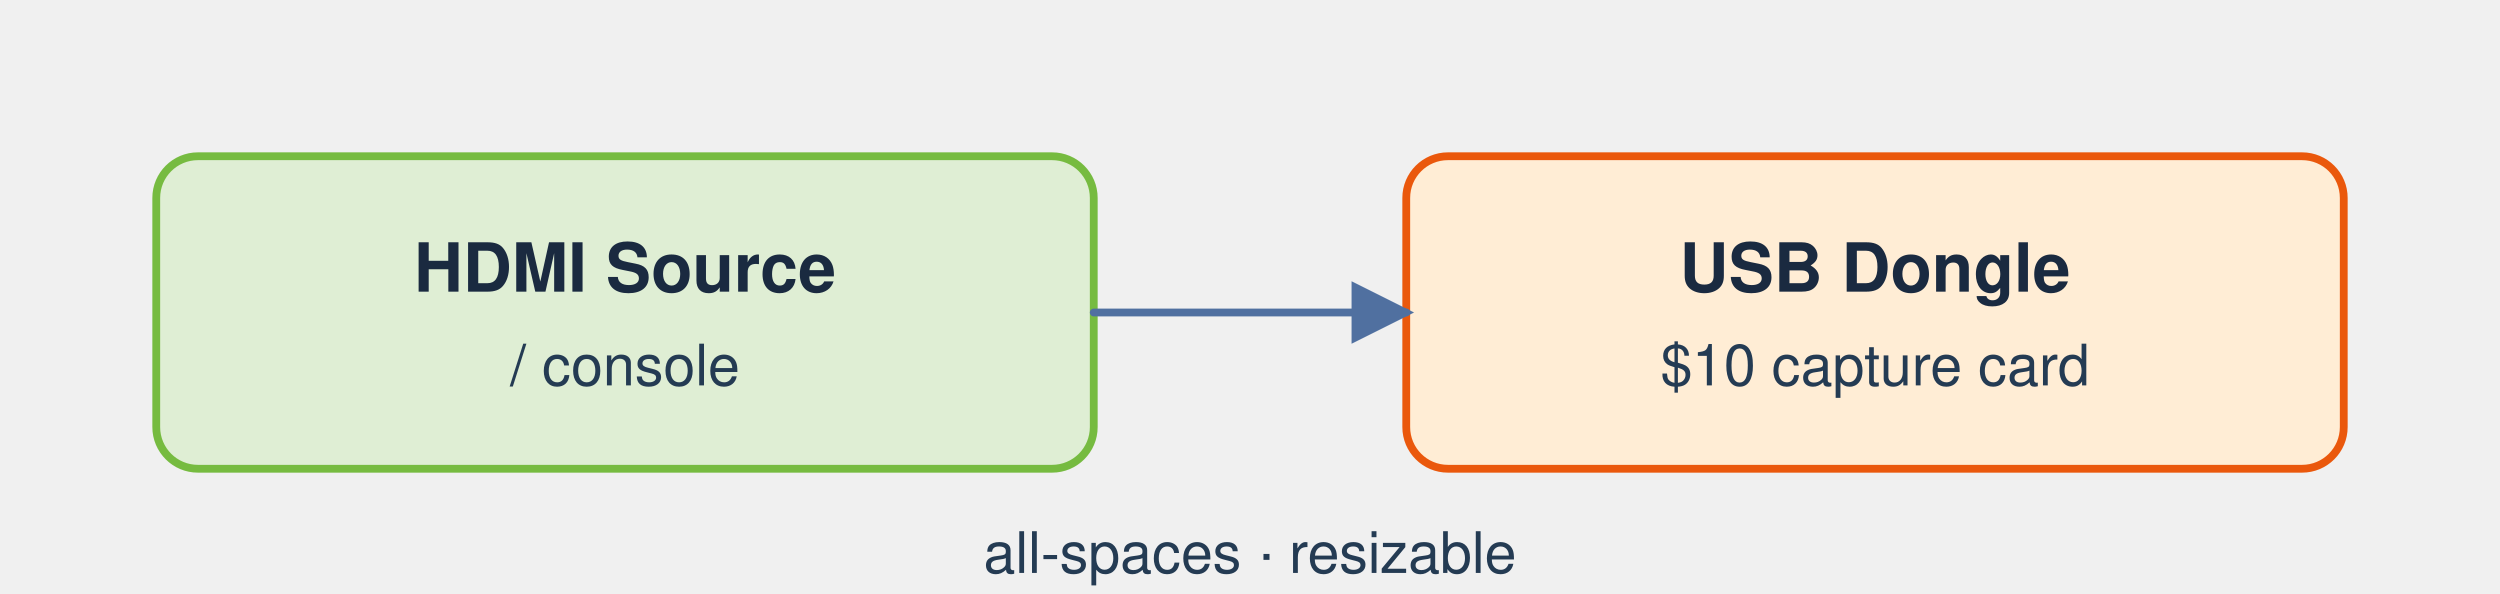
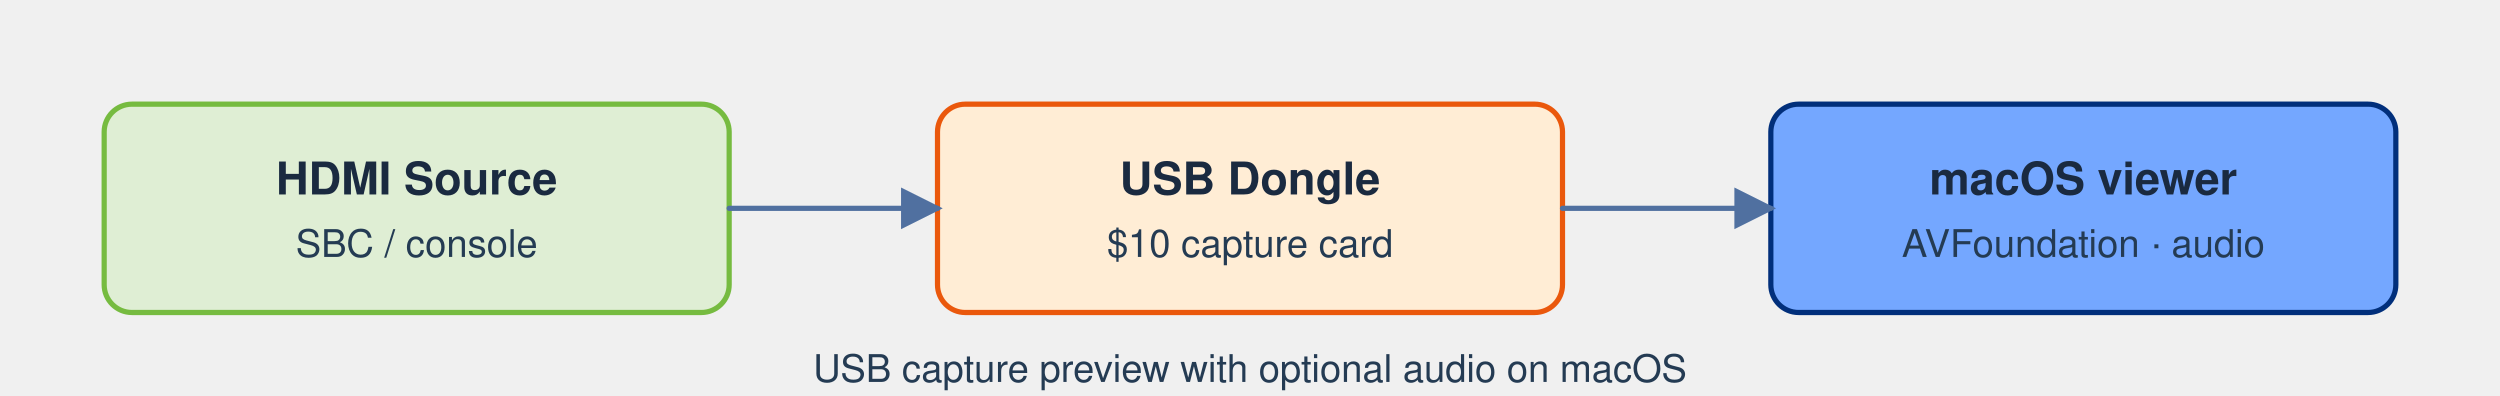
- <svg xmlns="http://www.w3.org/2000/svg" viewBox="0 0 480 114">
+ <svg xmlns="http://www.w3.org/2000/svg" viewBox="0 0 720 114">
  <style>
    /* Default: light mode (for rsvg-convert and non-media-query agents) */
    .bg { fill: transparent; }
    .box { fill: #ffffff; stroke: #707070; stroke-width: 1.5; }
    .box-accent { fill: #dbeafe; stroke: #3b82f6; stroke-width: 1.5; }
    .box-green { fill: #74a7ff; stroke: #012f7b; stroke-width: 1.5; }
    .box-warm { fill: #fef3c7; stroke: #d97706; stroke-width: 1.5; }
    .box-purple { fill: #adadad; stroke: #000000; stroke-width: 1.5; }
    .box-teal { fill: #ebebeb; stroke: #474747; stroke-width: 1.5; }
    .box-slate { fill: #a7c6ff; stroke: #0042a9; stroke-width: 1.5; }
    .box-indigo { fill: #dfeed4; stroke: #4e7a27; stroke-width: 1.5; }
    .box-rose { fill: #dfeed4; stroke: #76bb40; stroke-width: 1.5; }
    .box-orange { fill: #ffedd5; stroke: #ea580c; stroke-width: 1.5; }
    .box-cyan { fill: #d9c9fe; stroke: #5e30eb; stroke-width: 1.5; }
    .label { fill: #1a2a40; }
    .sub { fill: #243b53; }
    text { font-family: -apple-system, "Segoe UI", Helvetica, sans-serif; }
    .label { font-size: 13px; font-weight: 600; }
    .sub { font-size: 11px; }
    @media (prefers-color-scheme: dark) {
      .bg { fill: transparent; }
      .box { fill: #1a1e2a; stroke: #505050; }
      .box-accent { fill: #0d1e38; stroke: #2b5cb0; }
      .box-green { fill: #0a1a3a; stroke: #4a80d0; }
      .box-warm { fill: #221a10; stroke: #a06020; }
      .box-purple { fill: #222222; stroke: #666666; }
      .box-teal { fill: #1e1e1e; stroke: #666666; }
      .box-slate { fill: #0d1a38; stroke: #4a7ad0; }
      .box-indigo { fill: #1a2810; stroke: #5a8a30; }
      .box-rose { fill: #1a2810; stroke: #5aaa30; }
      .box-orange { fill: #2a1a08; stroke: #f97316; }
      .box-cyan { fill: #1a1030; stroke: #7040d0; }
      .label { fill: #d0daf0; }
      .sub { fill: #90a8c0; }
    }
  </style>
  <defs>
    <marker id="ah" markerWidth="8" markerHeight="8" refX="7" refY="4" orient="auto">
      <path d="M0,0 L8,4 L0,8z" fill="#5070a0" stroke="none" />
    </marker>
    <marker id="ahs" markerWidth="8" markerHeight="8" refX="7" refY="4" orient="auto">
      <path d="M0,0 L8,4 L0,8z" fill="#3b82f6" stroke="none" />
    </marker>
  </defs>
-   <rect width="480" height="114" class="bg" rx="8" />
+   <rect width="720" height="114" class="bg" rx="8" />
  <rect x="30" y="30" width="180" height="60" rx="8" class="box-rose" />
  <text x="120" y="56" text-anchor="middle" class="label">HDMI Source</text>
-   <text x="120" y="74" text-anchor="middle" class="sub">/ console</text>
+   <text x="120" y="74" text-anchor="middle" class="sub">SBC / console</text>
  <rect x="270" y="30" width="180" height="60" rx="8" class="box-orange" />
  <text x="360" y="56" text-anchor="middle" class="label">USB Dongle</text>
  <text x="360" y="74" text-anchor="middle" class="sub">$10 capture card</text>
+   <rect x="510" y="30" width="180" height="60" rx="8" class="box-green" />
+   <text x="600" y="56" text-anchor="middle" class="label">macOS viewer</text>
+   <text x="600" y="74" text-anchor="middle" class="sub">AVFoundation · audio</text>
+   <path d="M450,60 L510,60" fill="none" stroke="#5070a0" stroke-width="1.5" stroke-linecap="round" marker-end="url(#ah)" />
  <path d="M210,60 L270,60" fill="none" stroke="#5070a0" stroke-width="1.5" stroke-linecap="round" marker-end="url(#ah)" />
-   <text x="240" y="110" text-anchor="middle" class="sub">all-spaces · resizable</text>
+   <text x="360" y="110" text-anchor="middle" class="sub">USB capture preview with optional audio on macOS</text>
</svg>
